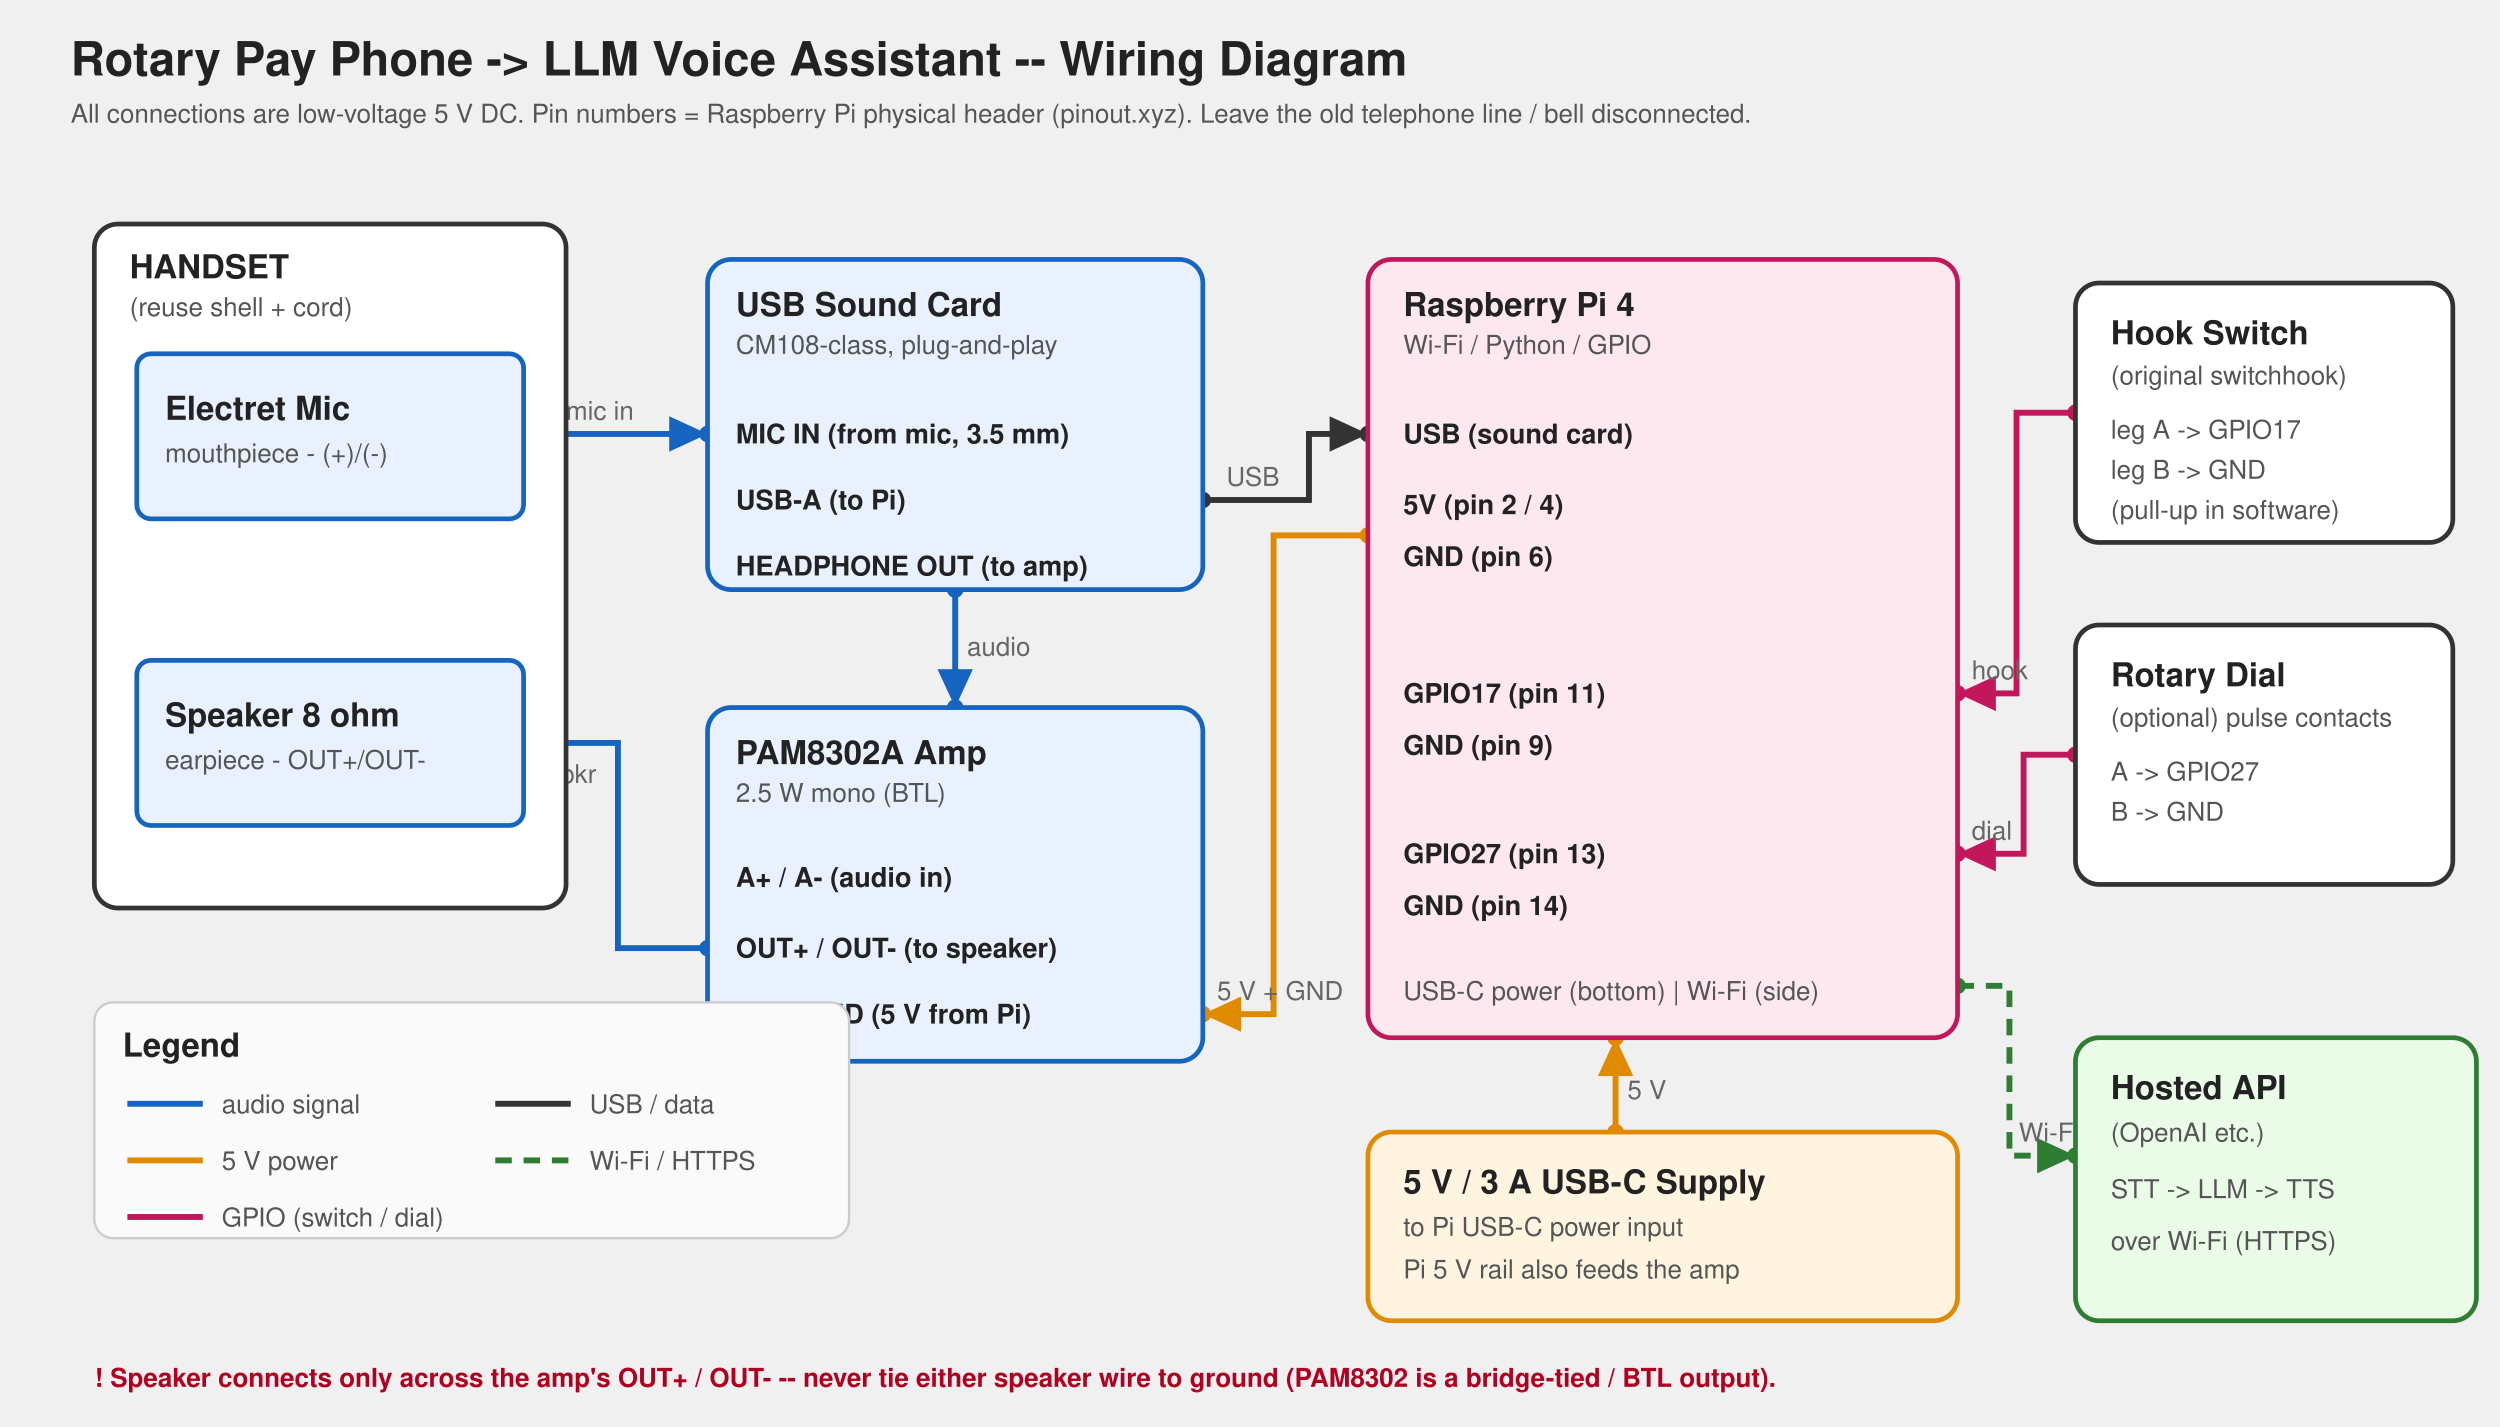
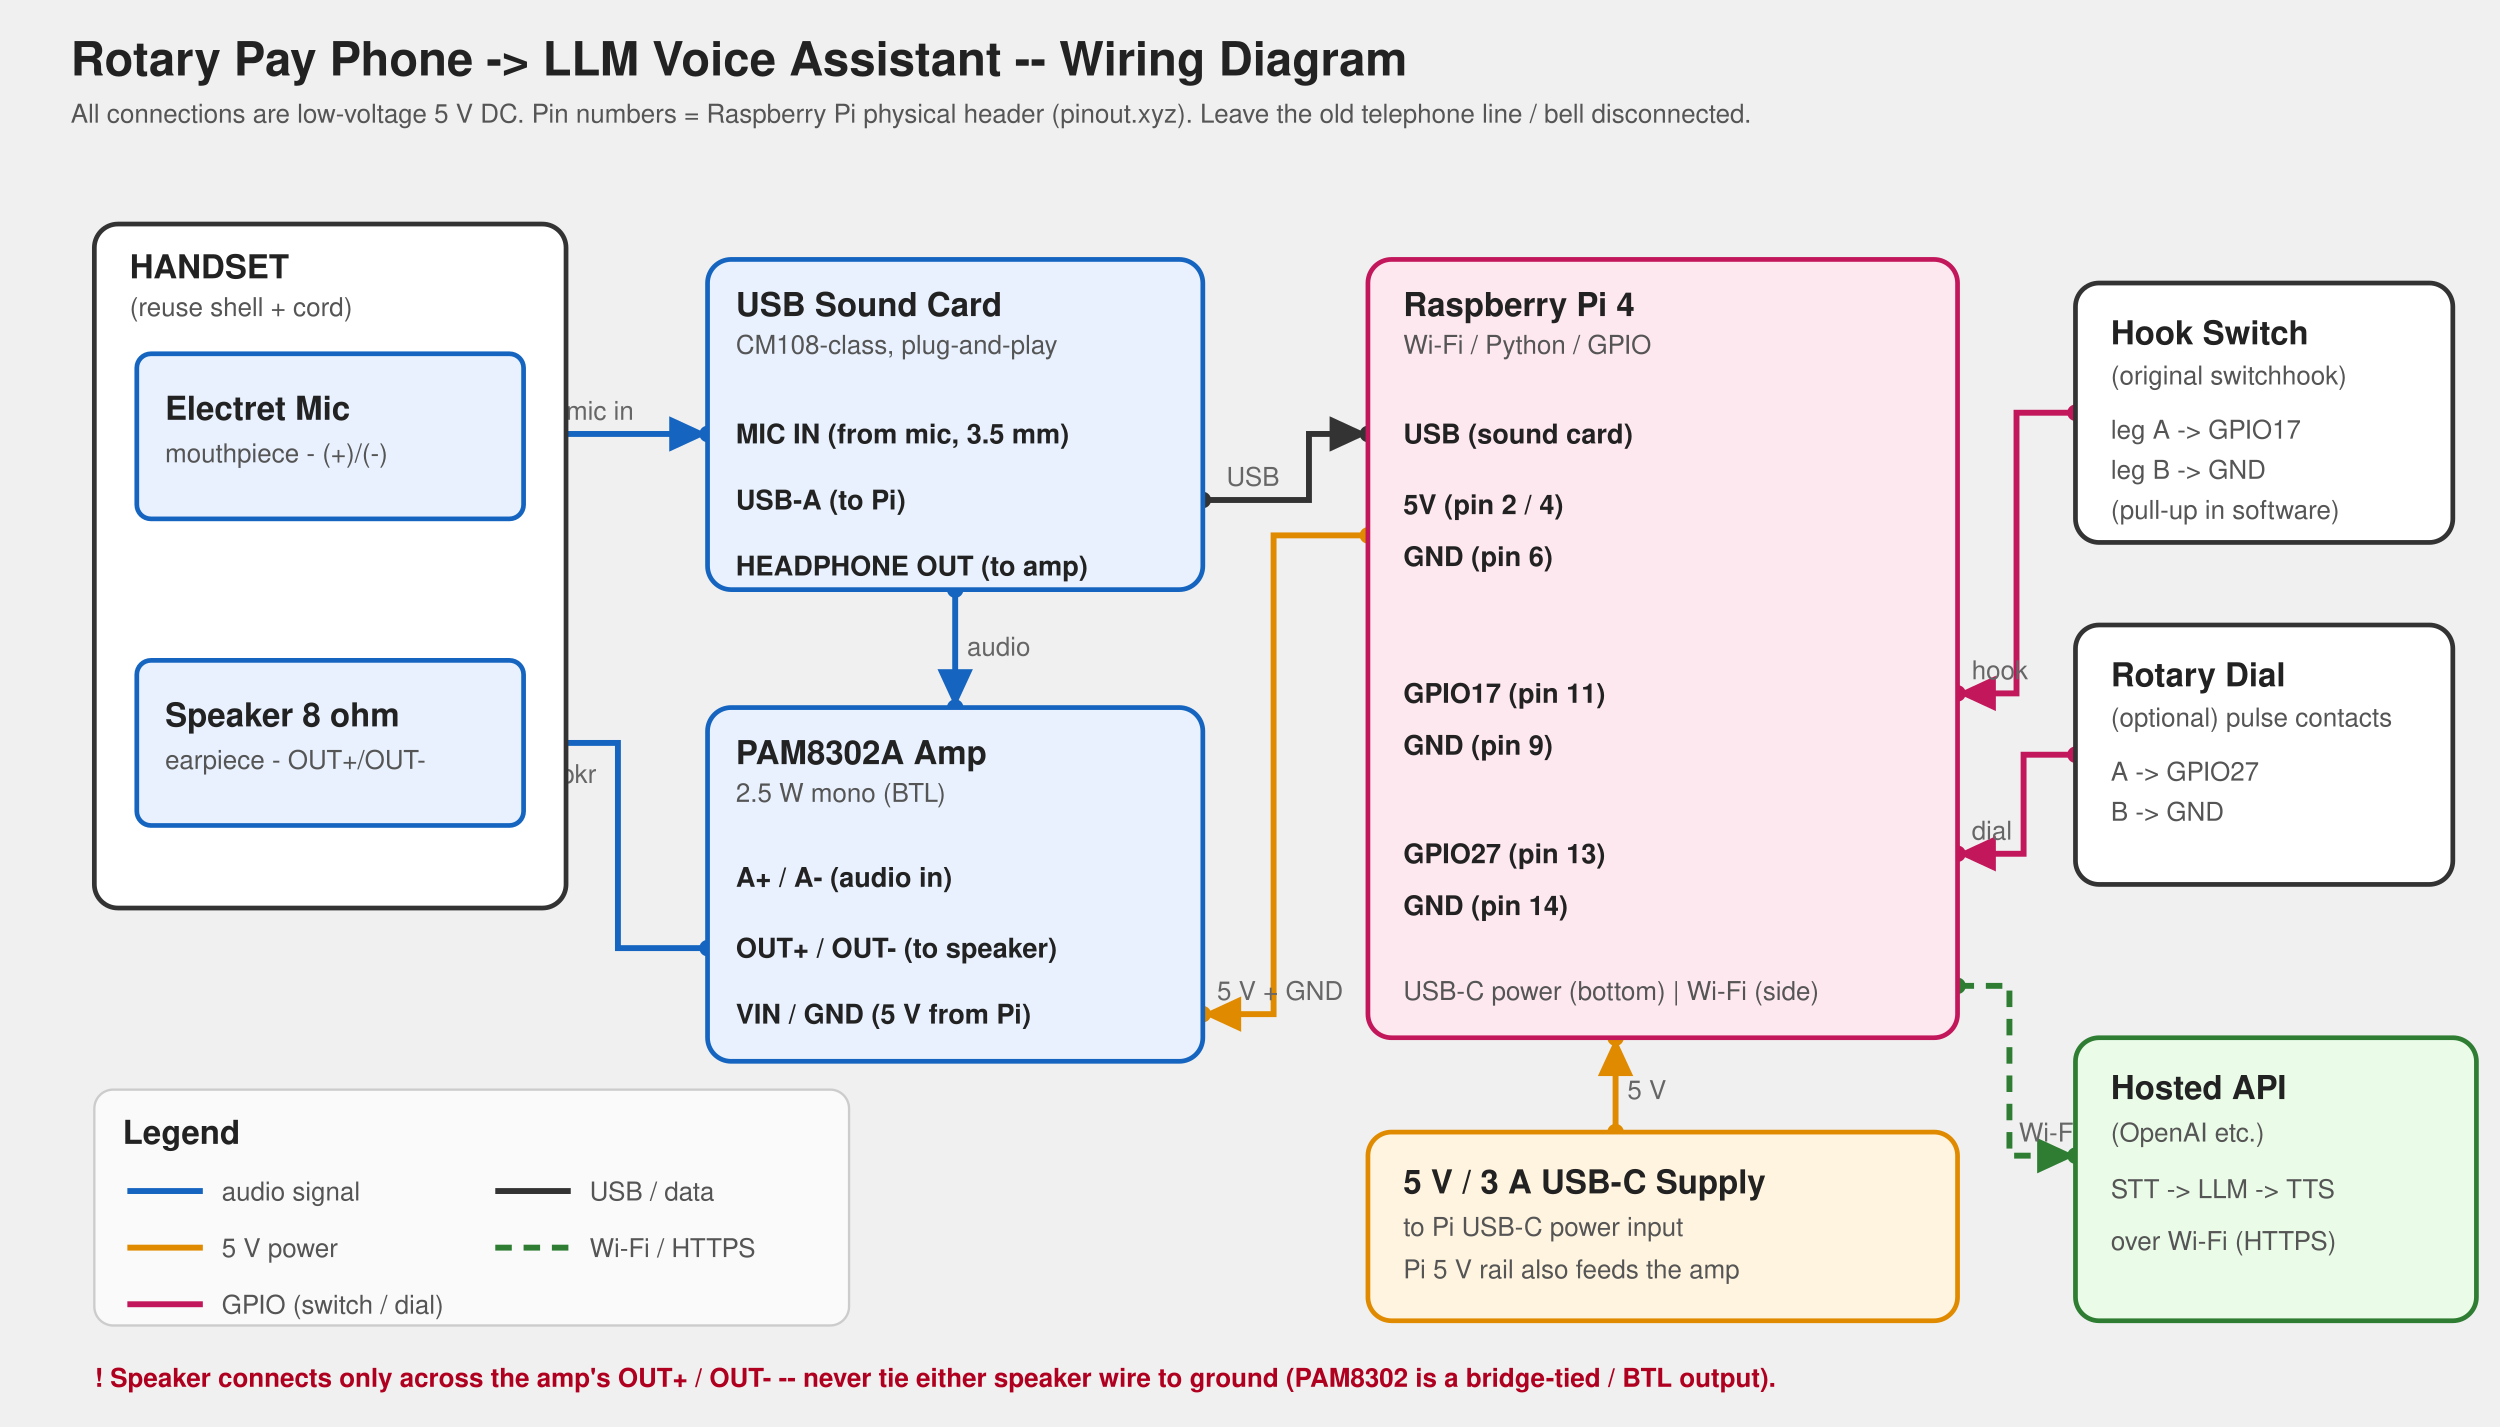
<svg xmlns="http://www.w3.org/2000/svg" width="1060" height="605" viewBox="0 0 1060 605" font-family="Helvetica, Arial, sans-serif">
  <defs>
    <marker id="arr-audio" markerWidth="9" markerHeight="9" refX="6.5" refY="3" orient="auto">
      <path d="M0,0 L6.5,3 L0,6 Z" fill="#1565c0" />
    </marker>
    <marker id="arr-pwr" markerWidth="9" markerHeight="9" refX="6.5" refY="3" orient="auto">
      <path d="M0,0 L6.5,3 L0,6 Z" fill="#e08a00" />
    </marker>
    <marker id="arr-gpio" markerWidth="9" markerHeight="9" refX="6.5" refY="3" orient="auto">
      <path d="M0,0 L6.5,3 L0,6 Z" fill="#c2185b" />
    </marker>
    <marker id="arr-data" markerWidth="9" markerHeight="9" refX="6.5" refY="3" orient="auto">
      <path d="M0,0 L6.5,3 L0,6 Z" fill="#333" />
    </marker>
    <marker id="arr-net" markerWidth="9" markerHeight="9" refX="6.5" refY="3" orient="auto">
      <path d="M0,0 L6.5,3 L0,6 Z" fill="#2e7d32" />
    </marker>
  </defs>
  <style>
    .box   { fill:#ffffff; stroke:#333; stroke-width:2; }
    .pi    { fill:#fde8ef; stroke:#c2185b; stroke-width:2; }
    .audio { fill:#e8f1fd; stroke:#1565c0; stroke-width:2; }
    .power { fill:#fff4e0; stroke:#e08a00; stroke-width:2; }
    .cloud { fill:#eafbe8; stroke:#2e7d32; stroke-width:2; }
    .title { font-size:20px; font-weight:bold; fill:#222; }
    .lbl   { font-size:14px; font-weight:bold; fill:#222; }
    .sub   { font-size:11px; fill:#555; }
    .pin   { font-size:11.5px; fill:#222; font-weight:bold; }
    .waudio{ stroke:#1565c0; stroke-width:2.5; fill:none; }
    .wpwr  { stroke:#e08a00; stroke-width:2.5; fill:none; }
    .wgpio { stroke:#c2185b; stroke-width:2.5; fill:none; }
    .wdata { stroke:#333;    stroke-width:2.5; fill:none; }
    .wnet  { stroke:#2e7d32; stroke-width:2.5; fill:none; stroke-dasharray:7 5; }
    .note  { font-size:11px; fill:#666; }
    .warn  { font-size:11px; fill:#b00020; font-weight:bold; }
    .da    { fill:#1565c0; } .dp { fill:#e08a00; } .dg { fill:#c2185b; } .dd { fill:#333; } .dn { fill:#2e7d32; }
  </style>
  <text x="30" y="32" class="title">Rotary Pay Phone -&gt; LLM Voice Assistant -- Wiring Diagram</text>
  <text x="30" y="52" class="sub">All connections are low-voltage 5 V DC. Pin numbers = Raspberry Pi physical header (pinout.xyz). Leave the old telephone line / bell disconnected.</text>
  <path class="waudio" d="M222 184 H300" marker-end="url(#arr-audio)" />
  <text x="240" y="178" class="note">mic in</text>
  <path class="waudio" d="M405 250 V300" marker-end="url(#arr-audio)" />
  <text x="410" y="278" class="note">audio</text>
  <path class="waudio" d="M300 402 H262 V315 H222" marker-end="url(#arr-audio)" />
  <text x="232" y="332" class="note">spkr</text>
  <path class="wdata" d="M510 212 H555 V184 H580" marker-start="url(#arr-data)" marker-end="url(#arr-data)" />
  <text x="520" y="206" class="note">USB</text>
  <path class="wpwr" d="M580 227 H540 V430 H510" marker-end="url(#arr-pwr)" />
  <text x="516" y="424" class="note">5 V + GND</text>
  <path class="wpwr" d="M685 480 V440" marker-end="url(#arr-pwr)" />
  <text x="690" y="466" class="note">5 V</text>
  <path class="wgpio" d="M880 175 H855 V294 H830" marker-end="url(#arr-gpio)" />
  <text x="836" y="288" class="note">hook</text>
  <path class="wgpio" d="M880 320 H858 V362 H830" marker-end="url(#arr-gpio)" />
  <text x="836" y="356" class="note">dial</text>
  <path class="wnet" d="M830 418 H852 V490 H880" marker-start="url(#arr-net)" marker-end="url(#arr-net)" />
  <text x="856" y="484" class="note">Wi-Fi</text>
  <circle cx="222" cy="184" r="3.5" class="da" />
  <circle cx="300" cy="184" r="3.5" class="da" />
  <circle cx="405" cy="250" r="3.5" class="da" />
  <circle cx="405" cy="300" r="3.5" class="da" />
  <circle cx="300" cy="402" r="3.5" class="da" />
  <circle cx="222" cy="315" r="3.5" class="da" />
  <circle cx="510" cy="212" r="3.5" class="dd" />
  <circle cx="580" cy="184" r="3.5" class="dd" />
  <circle cx="580" cy="227" r="3.5" class="dp" />
  <circle cx="510" cy="430" r="3.5" class="dp" />
  <circle cx="685" cy="480" r="3.5" class="dp" />
  <circle cx="685" cy="440" r="3.5" class="dp" />
  <circle cx="880" cy="175" r="3.5" class="dg" />
  <circle cx="830" cy="294" r="3.5" class="dg" />
  <circle cx="880" cy="320" r="3.5" class="dg" />
  <circle cx="830" cy="362" r="3.5" class="dg" />
  <circle cx="830" cy="418" r="3.5" class="dn" />
  <circle cx="880" cy="490" r="3.5" class="dn" />
  <rect x="40" y="95" width="200" height="290" rx="10" class="box" />
  <text x="55" y="118" class="lbl">HANDSET</text>
  <text x="55" y="134" class="sub">(reuse shell + cord)</text>
  <rect x="58" y="150" width="164" height="70" rx="6" class="audio" />
  <text x="70" y="178" class="lbl">Electret Mic</text>
  <text x="70" y="196" class="sub">mouthpiece - (+)/(-)</text>
  <rect x="58" y="280" width="164" height="70" rx="6" class="audio" />
  <text x="70" y="308" class="lbl">Speaker 8 ohm</text>
  <text x="70" y="326" class="sub">earpiece - OUT+/OUT-</text>
  <rect x="300" y="110" width="210" height="140" rx="10" class="audio" />
  <text x="312" y="134" class="lbl">USB Sound Card</text>
  <text x="312" y="150" class="sub">CM108-class, plug-and-play</text>
  <text x="312" y="188" class="pin">MIC IN  (from mic, 3.5 mm)</text>
  <text x="312" y="216" class="pin">USB-A  (to Pi)</text>
  <text x="312" y="244" class="pin">HEADPHONE OUT  (to amp)</text>
  <rect x="300" y="300" width="210" height="150" rx="10" class="audio" />
  <text x="312" y="324" class="lbl">PAM8302A Amp</text>
  <text x="312" y="340" class="sub">2.5 W mono (BTL)</text>
  <text x="312" y="376" class="pin">A+ / A-  (audio in)</text>
  <text x="312" y="406" class="pin">OUT+ / OUT-  (to speaker)</text>
  <text x="312" y="434" class="pin">VIN / GND  (5 V from Pi)</text>
  <rect x="580" y="110" width="250" height="330" rx="10" class="pi" />
  <text x="595" y="134" class="lbl">Raspberry Pi 4</text>
  <text x="595" y="150" class="sub">Wi-Fi / Python / GPIO</text>
  <text x="595" y="188" class="pin">USB  (sound card)</text>
  <text x="595" y="218" class="pin">5V   (pin 2 / 4)</text>
  <text x="595" y="240" class="pin">GND  (pin 6)</text>
  <text x="595" y="298" class="pin">GPIO17 (pin 11)</text>
  <text x="595" y="320" class="pin">GND    (pin 9)</text>
  <text x="595" y="366" class="pin">GPIO27 (pin 13)</text>
  <text x="595" y="388" class="pin">GND    (pin 14)</text>
  <text x="595" y="424" class="sub">USB-C power (bottom)   |   Wi-Fi (side)</text>
  <rect x="880" y="120" width="160" height="110" rx="10" class="box" />
  <text x="895" y="146" class="lbl">Hook Switch</text>
  <text x="895" y="163" class="sub">(original switchhook)</text>
  <text x="895" y="186" class="sub">leg A -&gt; GPIO17</text>
  <text x="895" y="203" class="sub">leg B -&gt; GND</text>
  <text x="895" y="220" class="sub">(pull-up in software)</text>
  <rect x="880" y="265" width="160" height="110" rx="10" class="box" />
  <text x="895" y="291" class="lbl">Rotary Dial</text>
  <text x="895" y="308" class="sub">(optional) pulse contacts</text>
  <text x="895" y="331" class="sub">A -&gt; GPIO27</text>
  <text x="895" y="348" class="sub">B -&gt; GND</text>
  <rect x="580" y="480" width="250" height="80" rx="10" class="power" />
  <text x="595" y="506" class="lbl">5 V / 3 A USB-C Supply</text>
  <text x="595" y="524" class="sub">to Pi USB-C power input</text>
  <text x="595" y="542" class="sub">Pi 5 V rail also feeds the amp</text>
  <rect x="880" y="440" width="170" height="120" rx="10" class="cloud" />
  <text x="895" y="466" class="lbl">Hosted API</text>
  <text x="895" y="484" class="sub">(OpenAI etc.)</text>
  <text x="895" y="508" class="sub">STT -&gt; LLM -&gt; TTS</text>
  <text x="895" y="530" class="sub">over Wi-Fi (HTTPS)</text>
-   <rect x="40" y="425" width="320" height="100" rx="8" fill="#fafafa" stroke="#ccc" />
-   <text x="52" y="448" class="lbl">Legend</text>
-   <line x1="54" y1="468" x2="86" y2="468" class="waudio" />
-   <text x="94" y="472" class="sub">audio signal</text>
-   <line x1="54" y1="492" x2="86" y2="492" class="wpwr" />
-   <text x="94" y="496" class="sub">5 V power</text>
-   <line x1="54" y1="516" x2="86" y2="516" class="wgpio" />
-   <text x="94" y="520" class="sub">GPIO (switch / dial)</text>
-   <line x1="210" y1="468" x2="242" y2="468" class="wdata" />
-   <text x="250" y="472" class="sub">USB / data</text>
-   <line x1="210" y1="492" x2="242" y2="492" class="wnet" />
-   <text x="250" y="496" class="sub">Wi-Fi / HTTPS</text>
+   <rect x="40" y="462" width="320" height="100" rx="8" fill="#fafafa" stroke="#ccc" />
+   <text x="52" y="485" class="lbl">Legend</text>
+   <line x1="54" y1="505" x2="86" y2="505" class="waudio" />
+   <text x="94" y="509" class="sub">audio signal</text>
+   <line x1="54" y1="529" x2="86" y2="529" class="wpwr" />
+   <text x="94" y="533" class="sub">5 V power</text>
+   <line x1="54" y1="553" x2="86" y2="553" class="wgpio" />
+   <text x="94" y="557" class="sub">GPIO (switch / dial)</text>
+   <line x1="210" y1="505" x2="242" y2="505" class="wdata" />
+   <text x="250" y="509" class="sub">USB / data</text>
+   <line x1="210" y1="529" x2="242" y2="529" class="wnet" />
+   <text x="250" y="533" class="sub">Wi-Fi / HTTPS</text>
  <text x="40" y="588" class="warn">! Speaker connects only across the amp's OUT+ / OUT- -- never tie either speaker wire to ground (PAM8302 is a bridge-tied / BTL output).</text>
</svg>
